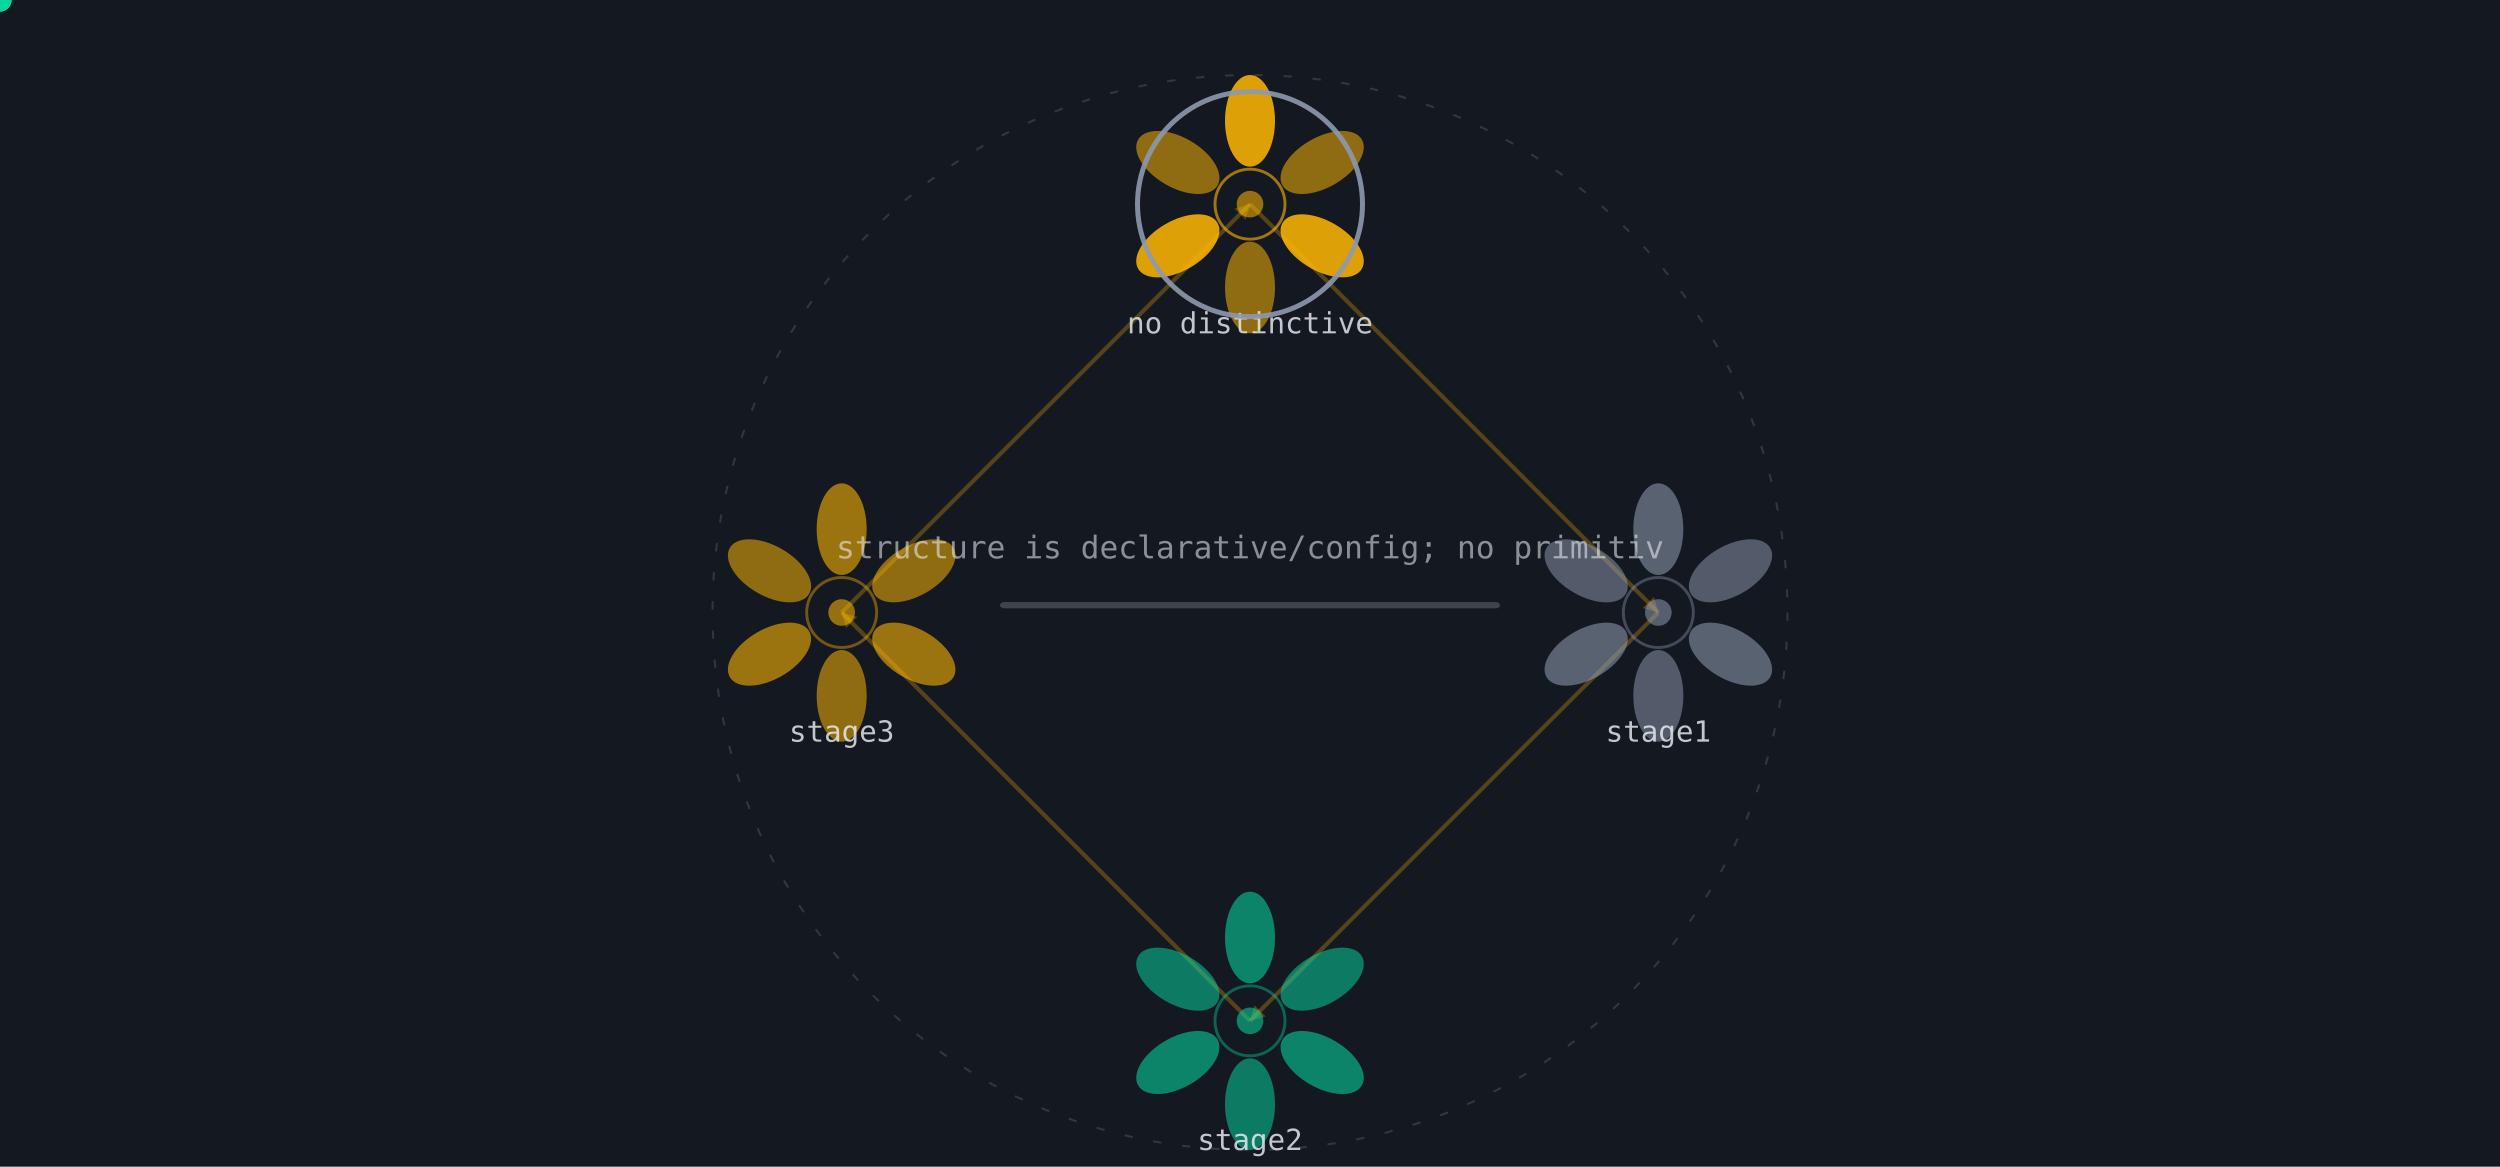
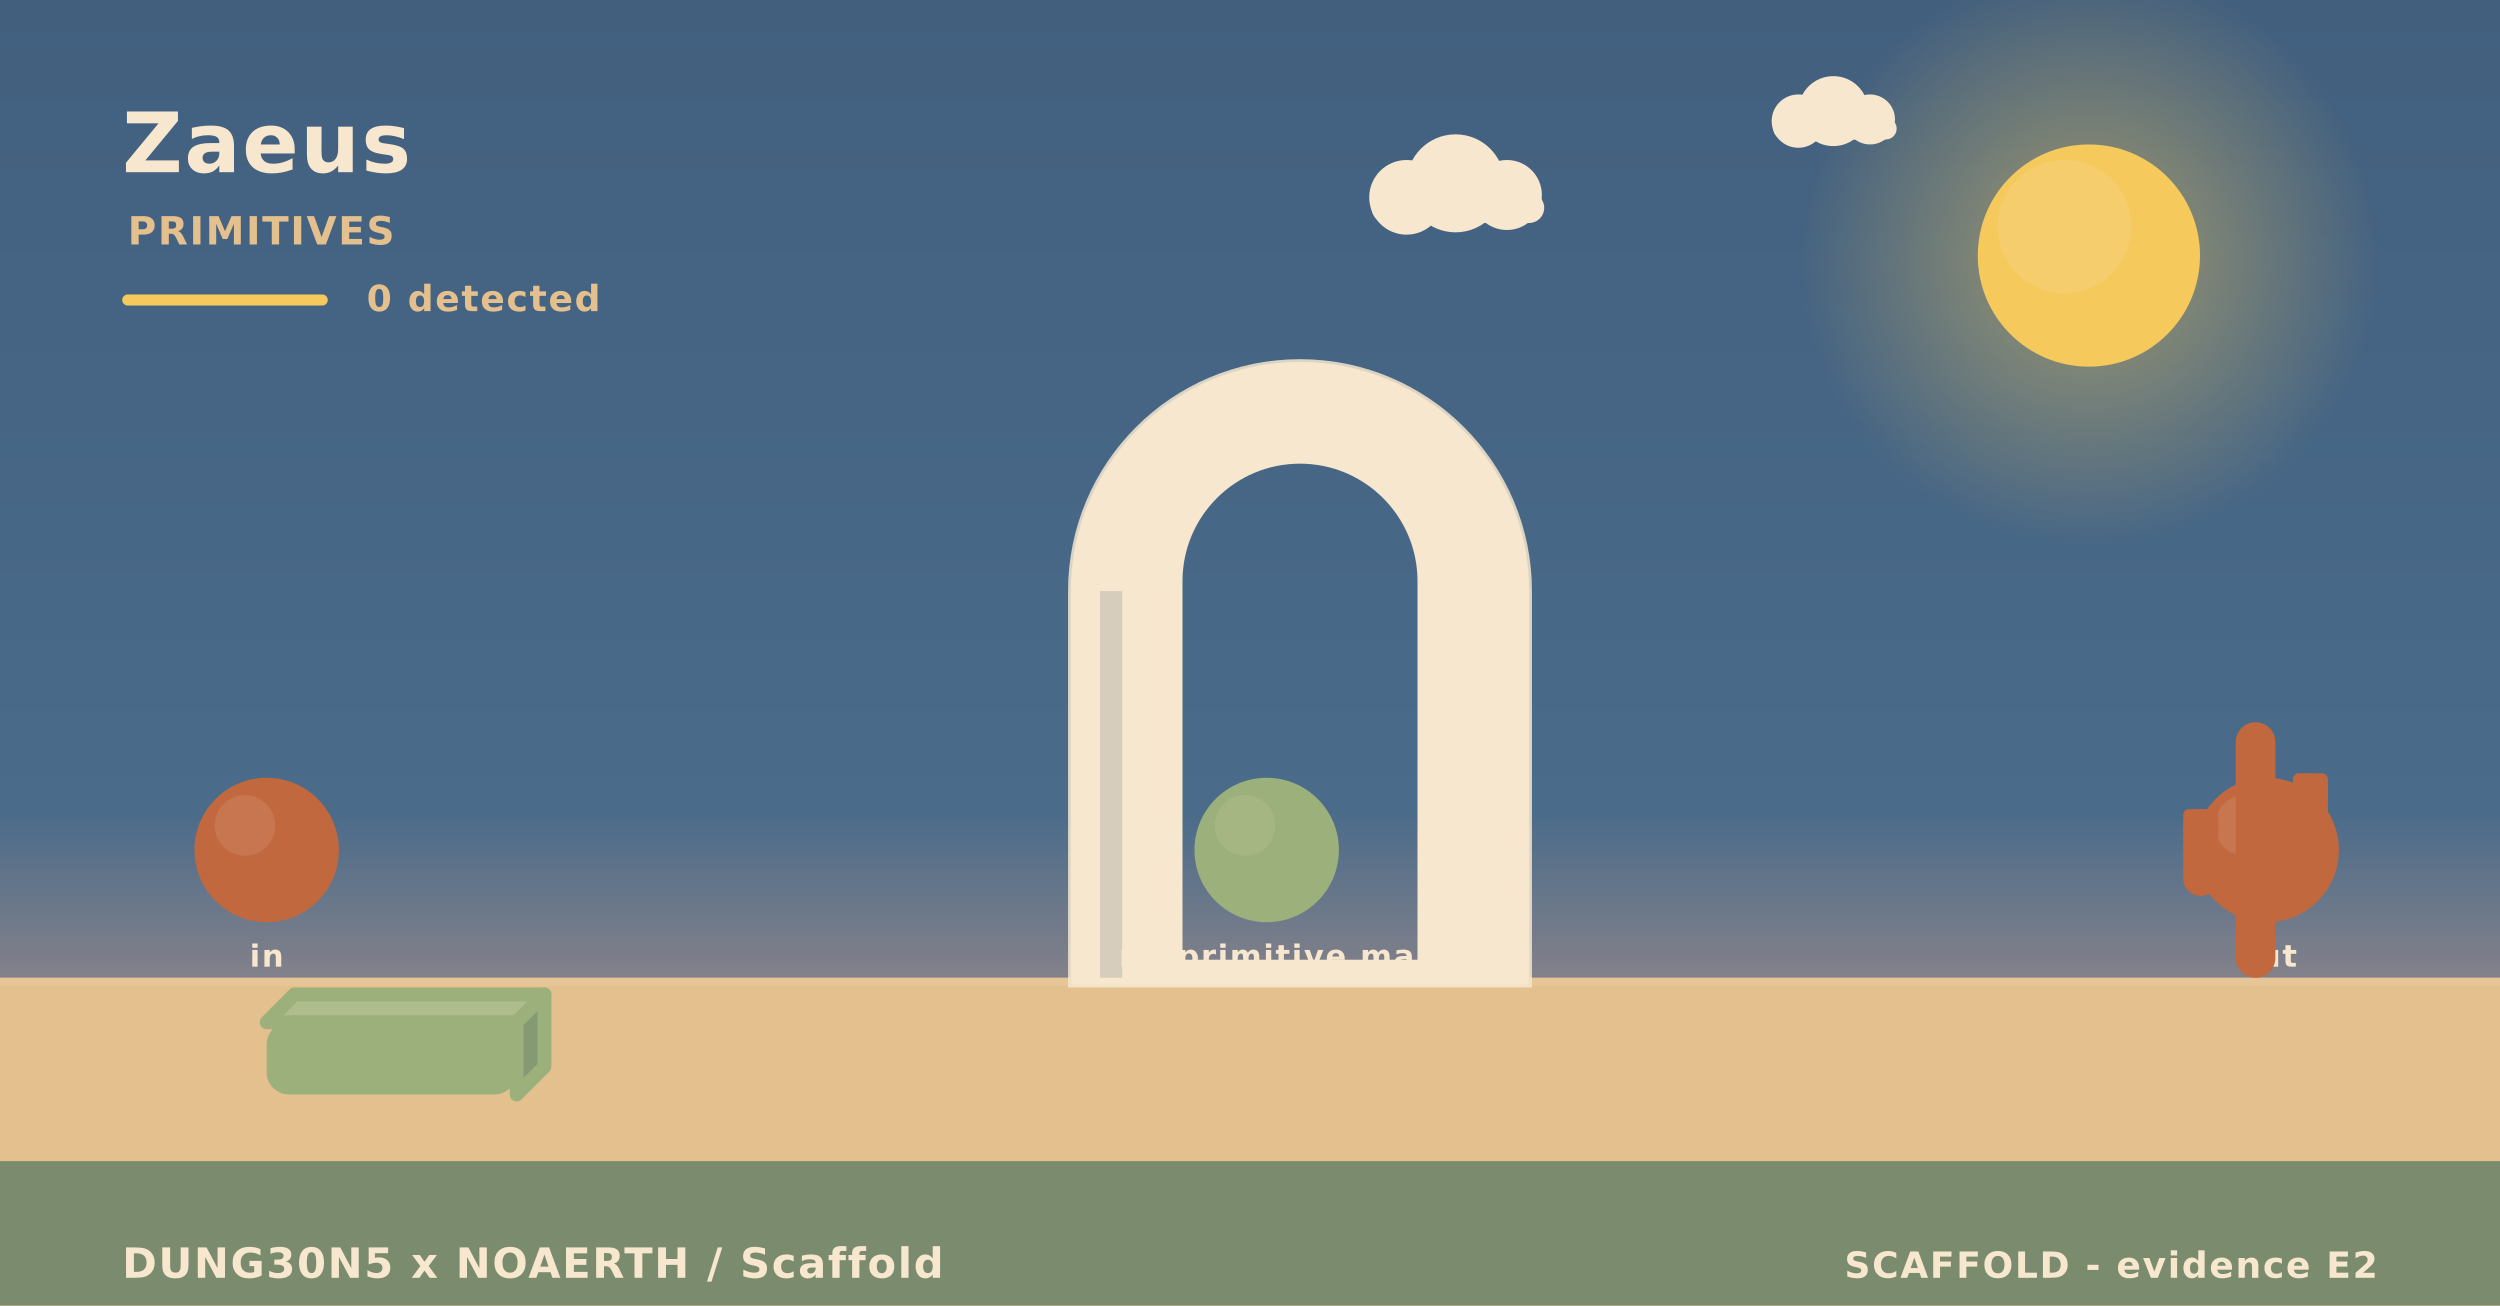
- <svg xmlns="http://www.w3.org/2000/svg" viewBox="0 0 1200 560" width="1200" height="560" role="img" aria-label="Zaeus state machine">
-   <rect width="1200" height="560" fill="#141821" />
-   <defs>
-     <linearGradient id="gs" x1="0" y1="0" x2="1" y2="1">
-       <stop offset="0%" stop-color="#ffb703" />
-       <stop offset="100%" stop-color="#8d99ae" />
-     </linearGradient>
-   </defs>
-   <circle cx="600.00" cy="294.00" r="258.00" fill="none" stroke="rgba(238,241,246,0.140)" stroke-width="1.00" opacity="1.00" stroke-dasharray="4 10" />
-   <line x1="600.00" y1="98.00" x2="796.00" y2="294.00" stroke="rgba(255,183,3,0.500)" stroke-width="2.00" opacity="0.55" />
-   <polygon points="796.00,294.00 793.88,286.50 788.50,291.88" fill="rgba(255,183,3,0.500)" opacity="0.55" />
-   <g opacity="0.9">
-     <circle cx="0.00" cy="0.00" r="5.50" fill="#06d6a0" opacity="1.00" />
-     <animateTransform attributeName="transform" type="translate" values="600.00,98.00 796.00,294.00" dur="6.65s" begin="0.0s" repeatCount="indefinite" />
-     <animateTransform attributeName="transform" type="translate" values="796.00,294.00 600.00,98.00" dur="6.65s" begin="3.325s" repeatCount="indefinite" />
+ <svg xmlns="http://www.w3.org/2000/svg" width="900" height="470" viewBox="0 0 900 470" role="img" aria-label="Zaeus - how it behaves">
+   <linearGradient id="skys" x1="0" y1="0" x2="0" y2="1">
+     <stop offset="0" stop-color="#425f7e" />
+     <stop offset="0.62" stop-color="#4a6b8a" />
+     <stop offset="1" stop-color="#f3ad8a" />
+   </linearGradient>
+   <rect width="900" height="470" fill="url(#skys)" />
+   <radialGradient id="suns">
+     <stop offset="0.35" stop-color="#f5c95c" stop-opacity="0.34" />
+     <stop offset="1" stop-color="#f5c95c" stop-opacity="0" />
+   </radialGradient>
+   <circle cx="752" cy="92" r="104" fill="url(#suns)" />
+   <circle cx="752" cy="92" r="40" fill="#f5c95c" />
+   <circle cx="743.2" cy="81.6" r="24" fill="#f5d27e" opacity="0.5" />
+   <g>
+     <circle cx="524" cy="66" r="17.64" fill="#f6e7ce" />
+     <circle cx="506.36" cy="71.04" r="13.44" fill="#f6e7ce" />
+     <circle cx="542.48" cy="70.2" r="12.6" fill="#f6e7ce" />
+     <rect x="493.76" y="69.36" width="62.16" height="10.92" rx="5.46" fill="#f6e7ce" />
+     <animateTransform attributeName="transform" type="translate" values="0 0;24 0;0 0" dur="36s" begin="0s" repeatCount="indefinite" />
  </g>
-   <line x1="796.00" y1="294.00" x2="600.00" y2="490.00" stroke="rgba(255,183,3,0.500)" stroke-width="2.00" opacity="0.55" />
-   <polygon points="600.00,490.00 607.50,487.88 602.12,482.50" fill="rgba(255,183,3,0.500)" opacity="0.55" />
-   <g opacity="0.9">
-     <circle cx="0.00" cy="0.00" r="5.50" fill="#06d6a0" opacity="1.00" />
-     <animateTransform attributeName="transform" type="translate" values="796.00,294.00 600.00,490.00" dur="6.65s" begin="1.663s" repeatCount="indefinite" />
-     <animateTransform attributeName="transform" type="translate" values="600.00,490.00 796.00,294.00" dur="6.65s" begin="4.988s" repeatCount="indefinite" />
+   <g>
+     <circle cx="660" cy="40" r="12.6" fill="#f6e7ce" />
+     <circle cx="647.4" cy="43.6" r="9.6" fill="#f6e7ce" />
+     <circle cx="673.2" cy="43" r="9" fill="#f6e7ce" />
+     <rect x="638.4" y="42.4" width="44.4" height="7.8" rx="3.9" fill="#f6e7ce" />
+     <animateTransform attributeName="transform" type="translate" values="0 0;-18 0;0 0" dur="46s" begin="3s" repeatCount="indefinite" />
  </g>
-   <line x1="600.00" y1="490.00" x2="404.00" y2="294.00" stroke="rgba(255,183,3,0.500)" stroke-width="2.00" opacity="0.55" />
-   <polygon points="404.00,294.00 406.12,301.50 411.50,296.12" fill="rgba(255,183,3,0.500)" opacity="0.55" />
-   <g opacity="0.9">
-     <circle cx="0.00" cy="0.00" r="5.50" fill="#06d6a0" opacity="1.00" />
-     <animateTransform attributeName="transform" type="translate" values="600.00,490.00 404.00,294.00" dur="6.65s" begin="3.325s" repeatCount="indefinite" />
-     <animateTransform attributeName="transform" type="translate" values="404.00,294.00 600.00,490.00" dur="6.65s" begin="6.65s" repeatCount="indefinite" />
+   <rect x="0" y="352" width="900" height="118" fill="#e3c08d" />
+   <rect x="0" y="352" width="900" height="3" fill="#e6c596" />
+   <text x="44" y="62" font-family="Verdana,DejaVu Sans,sans-serif" font-size="30" font-weight="700" letter-spacing="0.6" fill="#f6e7ce" text-anchor="start">Zaeus</text>
+   <text x="46" y="88" font-family="Verdana,DejaVu Sans,sans-serif" font-size="14" font-weight="700" letter-spacing="0.6" fill="#e3c08d" text-anchor="start">PRIMITIVES</text>
+   <rect x="44" y="106" width="74" height="4" rx="2" fill="#f5c95c" />
+   <text x="132" y="112" font-family="Verdana,DejaVu Sans,sans-serif" font-size="13" font-weight="700" letter-spacing="0.6" fill="#e3c08d" text-anchor="start">0 detected</text>
+   <path d="M388,352 L388,212.8 A80,80 0 0 1 548,212.8 L548,352 Z M423.2,348 L423.2,209.22 A44.8,44.8 0 0 1 512.8,209.22 L512.8,348 Z" fill="#f6e7ce" fill-rule="evenodd" stroke="#f6e7ce" stroke-width="5" stroke-linejoin="round" />
+   <path d="M388,352 L388,212.8 A80,80 0 0 1 548,212.8 L548,352 Z" fill="none" stroke="#f6e7ce" stroke-width="7" stroke-linecap="round" opacity="0.85" />
+   <rect x="396" y="212.8" width="8" height="139.2" fill="#d7cdbc" />
+   <circle cx="96" cy="306" r="26" fill="#c1683f" />
+   <circle cx="88.2" cy="297.16" r="10.92" fill="#cc815c" opacity="0.55" />
+   <text x="96" y="348" font-family="Verdana,DejaVu Sans,sans-serif" font-size="11" font-weight="700" letter-spacing="0.6" fill="#f6e7ce" text-anchor="middle">in</text>
+   <g>
+     <circle cx="456" cy="306" r="26" fill="#9bb07a" />
+     <circle cx="448.2" cy="297.16" r="10.92" fill="#adbb8b" opacity="0.55" />
+     <animate attributeName="opacity" values="0.8;1;0.8" dur="4.6s" begin="0s" repeatCount="indefinite" />
  </g>
-   <line x1="404.00" y1="294.00" x2="600.00" y2="98.00" stroke="rgba(255,183,3,0.500)" stroke-width="2.00" opacity="0.55" />
-   <polygon points="600.00,98.00 592.50,100.12 597.88,105.50" fill="rgba(255,183,3,0.500)" opacity="0.55" />
-   <g opacity="0.9">
-     <circle cx="0.00" cy="0.00" r="5.50" fill="#06d6a0" opacity="1.00" />
-     <animateTransform attributeName="transform" type="translate" values="404.00,294.00 600.00,98.00" dur="6.65s" begin="4.988s" repeatCount="indefinite" />
-     <animateTransform attributeName="transform" type="translate" values="600.00,98.00 404.00,294.00" dur="6.65s" begin="8.312s" repeatCount="indefinite" />
-   </g>
-   <ellipse cx="600.00" cy="58.00" rx="12.00" ry="22.00" fill="rgba(255,183,3,0.900)" opacity="0.95" transform="rotate(0.0 600.00 58.00)" />
-   <ellipse cx="634.64" cy="78.00" rx="12.00" ry="22.00" fill="rgba(255,183,3,0.550)" opacity="0.95" transform="rotate(60.0 634.64 78.00)" />
-   <ellipse cx="634.64" cy="118.00" rx="12.00" ry="22.00" fill="rgba(255,183,3,0.900)" opacity="0.95" transform="rotate(120.0 634.64 118.00)" />
-   <ellipse cx="600.00" cy="138.00" rx="12.00" ry="22.00" fill="rgba(255,183,3,0.550)" opacity="0.95" transform="rotate(180.0 600.00 138.00)" />
-   <ellipse cx="565.36" cy="118.00" rx="12.00" ry="22.00" fill="rgba(255,183,3,0.900)" opacity="0.95" transform="rotate(240.0 565.36 118.00)" />
-   <ellipse cx="565.36" cy="78.00" rx="12.00" ry="22.00" fill="rgba(255,183,3,0.550)" opacity="0.95" transform="rotate(300.0 565.36 78.00)" />
-   <circle cx="600.00" cy="98.00" r="16.80" fill="none" stroke="rgba(255,183,3,0.900)" stroke-width="1.40" opacity="0.66" />
-   <circle cx="600.00" cy="98.00" r="6.40" fill="rgba(255,183,3,0.550)" opacity="1.00" />
-   <text x="600" y="160" font-family="ui-monospace,Menlo,monospace" font-size="14" fill="rgba(238,241,246,0.800)" text-anchor="middle">no distinctive</text>
-   <g>
-     <circle cx="600.00" cy="98.00" r="54.00" fill="none" stroke="#8d99ae" stroke-width="2.40" opacity="0.90" />
-     <animate attributeName="opacity" values="0.25;1.0;0.25" dur="13.3s" begin="0.0s" repeatCount="indefinite" />
-   </g>
-   <ellipse cx="796.00" cy="254.00" rx="12.00" ry="22.00" fill="rgba(141,153,174,0.600)" opacity="0.95" transform="rotate(0.0 796.00 254.00)" />
-   <ellipse cx="830.64" cy="274.00" rx="12.00" ry="22.00" fill="rgba(141,153,174,0.550)" opacity="0.95" transform="rotate(60.0 830.64 274.00)" />
-   <ellipse cx="830.64" cy="314.00" rx="12.00" ry="22.00" fill="rgba(141,153,174,0.600)" opacity="0.95" transform="rotate(120.0 830.64 314.00)" />
-   <ellipse cx="796.00" cy="334.00" rx="12.00" ry="22.00" fill="rgba(141,153,174,0.550)" opacity="0.95" transform="rotate(180.0 796.00 334.00)" />
-   <ellipse cx="761.36" cy="314.00" rx="12.00" ry="22.00" fill="rgba(141,153,174,0.600)" opacity="0.95" transform="rotate(240.0 761.36 314.00)" />
-   <ellipse cx="761.36" cy="274.00" rx="12.00" ry="22.00" fill="rgba(141,153,174,0.550)" opacity="0.95" transform="rotate(300.0 761.36 274.00)" />
-   <circle cx="796.00" cy="294.00" r="16.80" fill="none" stroke="rgba(141,153,174,0.600)" stroke-width="1.40" opacity="0.66" />
-   <circle cx="796.00" cy="294.00" r="6.40" fill="rgba(141,153,174,0.550)" opacity="1.00" />
-   <text x="796" y="356" font-family="ui-monospace,Menlo,monospace" font-size="14" fill="rgba(238,241,246,0.800)" text-anchor="middle">stage1</text>
-   <ellipse cx="600.00" cy="450.00" rx="12.00" ry="22.00" fill="rgba(6,214,160,0.600)" opacity="0.95" transform="rotate(0.0 600.00 450.00)" />
-   <ellipse cx="634.64" cy="470.00" rx="12.00" ry="22.00" fill="rgba(6,214,160,0.550)" opacity="0.95" transform="rotate(60.0 634.64 470.00)" />
-   <ellipse cx="634.64" cy="510.00" rx="12.00" ry="22.00" fill="rgba(6,214,160,0.600)" opacity="0.95" transform="rotate(120.0 634.64 510.00)" />
-   <ellipse cx="600.00" cy="530.00" rx="12.00" ry="22.00" fill="rgba(6,214,160,0.550)" opacity="0.95" transform="rotate(180.0 600.00 530.00)" />
-   <ellipse cx="565.36" cy="510.00" rx="12.00" ry="22.00" fill="rgba(6,214,160,0.600)" opacity="0.95" transform="rotate(240.0 565.36 510.00)" />
-   <ellipse cx="565.36" cy="470.00" rx="12.00" ry="22.00" fill="rgba(6,214,160,0.550)" opacity="0.95" transform="rotate(300.0 565.36 470.00)" />
-   <circle cx="600.00" cy="490.00" r="16.80" fill="none" stroke="rgba(6,214,160,0.600)" stroke-width="1.40" opacity="0.66" />
-   <circle cx="600.00" cy="490.00" r="6.40" fill="rgba(6,214,160,0.550)" opacity="1.00" />
-   <text x="600" y="552" font-family="ui-monospace,Menlo,monospace" font-size="14" fill="rgba(238,241,246,0.800)" text-anchor="middle">stage2</text>
-   <ellipse cx="404.00" cy="254.00" rx="12.00" ry="22.00" fill="rgba(255,183,3,0.600)" opacity="0.95" transform="rotate(0.0 404.00 254.00)" />
-   <ellipse cx="438.64" cy="274.00" rx="12.00" ry="22.00" fill="rgba(255,183,3,0.550)" opacity="0.95" transform="rotate(60.0 438.64 274.00)" />
-   <ellipse cx="438.64" cy="314.00" rx="12.00" ry="22.00" fill="rgba(255,183,3,0.600)" opacity="0.95" transform="rotate(120.0 438.64 314.00)" />
-   <ellipse cx="404.00" cy="334.00" rx="12.00" ry="22.00" fill="rgba(255,183,3,0.550)" opacity="0.95" transform="rotate(180.0 404.00 334.00)" />
-   <ellipse cx="369.36" cy="314.00" rx="12.00" ry="22.00" fill="rgba(255,183,3,0.600)" opacity="0.95" transform="rotate(240.0 369.36 314.00)" />
-   <ellipse cx="369.36" cy="274.00" rx="12.00" ry="22.00" fill="rgba(255,183,3,0.550)" opacity="0.95" transform="rotate(300.0 369.36 274.00)" />
-   <circle cx="404.00" cy="294.00" r="16.80" fill="none" stroke="rgba(255,183,3,0.600)" stroke-width="1.40" opacity="0.66" />
-   <circle cx="404.00" cy="294.00" r="6.40" fill="rgba(255,183,3,0.550)" opacity="1.00" />
-   <text x="404" y="356" font-family="ui-monospace,Menlo,monospace" font-size="14" fill="rgba(238,241,246,0.800)" text-anchor="middle">stage3</text>
-   <rect x="480.00" y="289.00" width="240.00" height="3.00" rx="2.00" fill="rgba(238,241,246,0.200)" opacity="1.00" />
-   <text x="600" y="268" font-family="ui-monospace,Menlo,monospace" font-size="15" fill="rgba(238,241,246,0.550)" text-anchor="middle">structure is declarative/config; no primitiv</text>
+   <text x="456" y="348" font-family="Verdana,DejaVu Sans,sans-serif" font-size="11" font-weight="700" letter-spacing="0.6" fill="#f6e7ce" text-anchor="middle">no primitive ma</text>
+   <circle cx="816" cy="306" r="26" fill="#c1683f" />
+   <circle cx="808.2" cy="297.16" r="10.92" fill="#cc815c" opacity="0.55" />
+   <text x="816" y="348" font-family="Verdana,DejaVu Sans,sans-serif" font-size="11" font-weight="700" letter-spacing="0.6" fill="#f6e7ce" text-anchor="middle">out</text>
+   <path d="M96,368 L186,368 L196,358 L106,358 Z" fill="#afbc8c" stroke="#9bb07a" stroke-width="5" stroke-linejoin="round" />
+   <path d="M186,368 L196,358 L196,384 L186,394 Z" fill="#859972" stroke="#9bb07a" stroke-width="5" stroke-linejoin="round" />
+   <rect x="96" y="368" width="90" height="26" rx="8" fill="#9bb07a" />
+   <rect x="804.86" y="260" width="14.28" height="92" rx="7.14" fill="#c1683f" />
+   <rect x="785.96" y="291.28" width="12.6" height="31.28" rx="6.3" fill="#c1683f" />
+   <rect x="785.96" y="291.28" width="12.6" height="9.2" rx="2.1" fill="#c1683f" />
+   <rect x="825.44" y="278.4" width="12.6" height="31.28" rx="6.3" fill="#c1683f" />
+   <rect x="825.44" y="278.4" width="12.6" height="9.2" rx="2.1" fill="#c1683f" />
+   <rect x="0" y="418" width="900" height="52" rx="0" fill="#75886c" opacity="0.94" />
+   <text x="44" y="460" font-family="Verdana,DejaVu Sans,sans-serif" font-size="15" font-weight="700" letter-spacing="0.6" fill="#f6e7ce" text-anchor="start">DUNG30N5 x NOAERTH  /  Scaffold</text>
+   <text x="856" y="460" font-family="Verdana,DejaVu Sans,sans-serif" font-size="13" font-weight="700" letter-spacing="0.6" fill="#f6e7ce" text-anchor="end">SCAFFOLD  -  evidence E2</text>
</svg>
